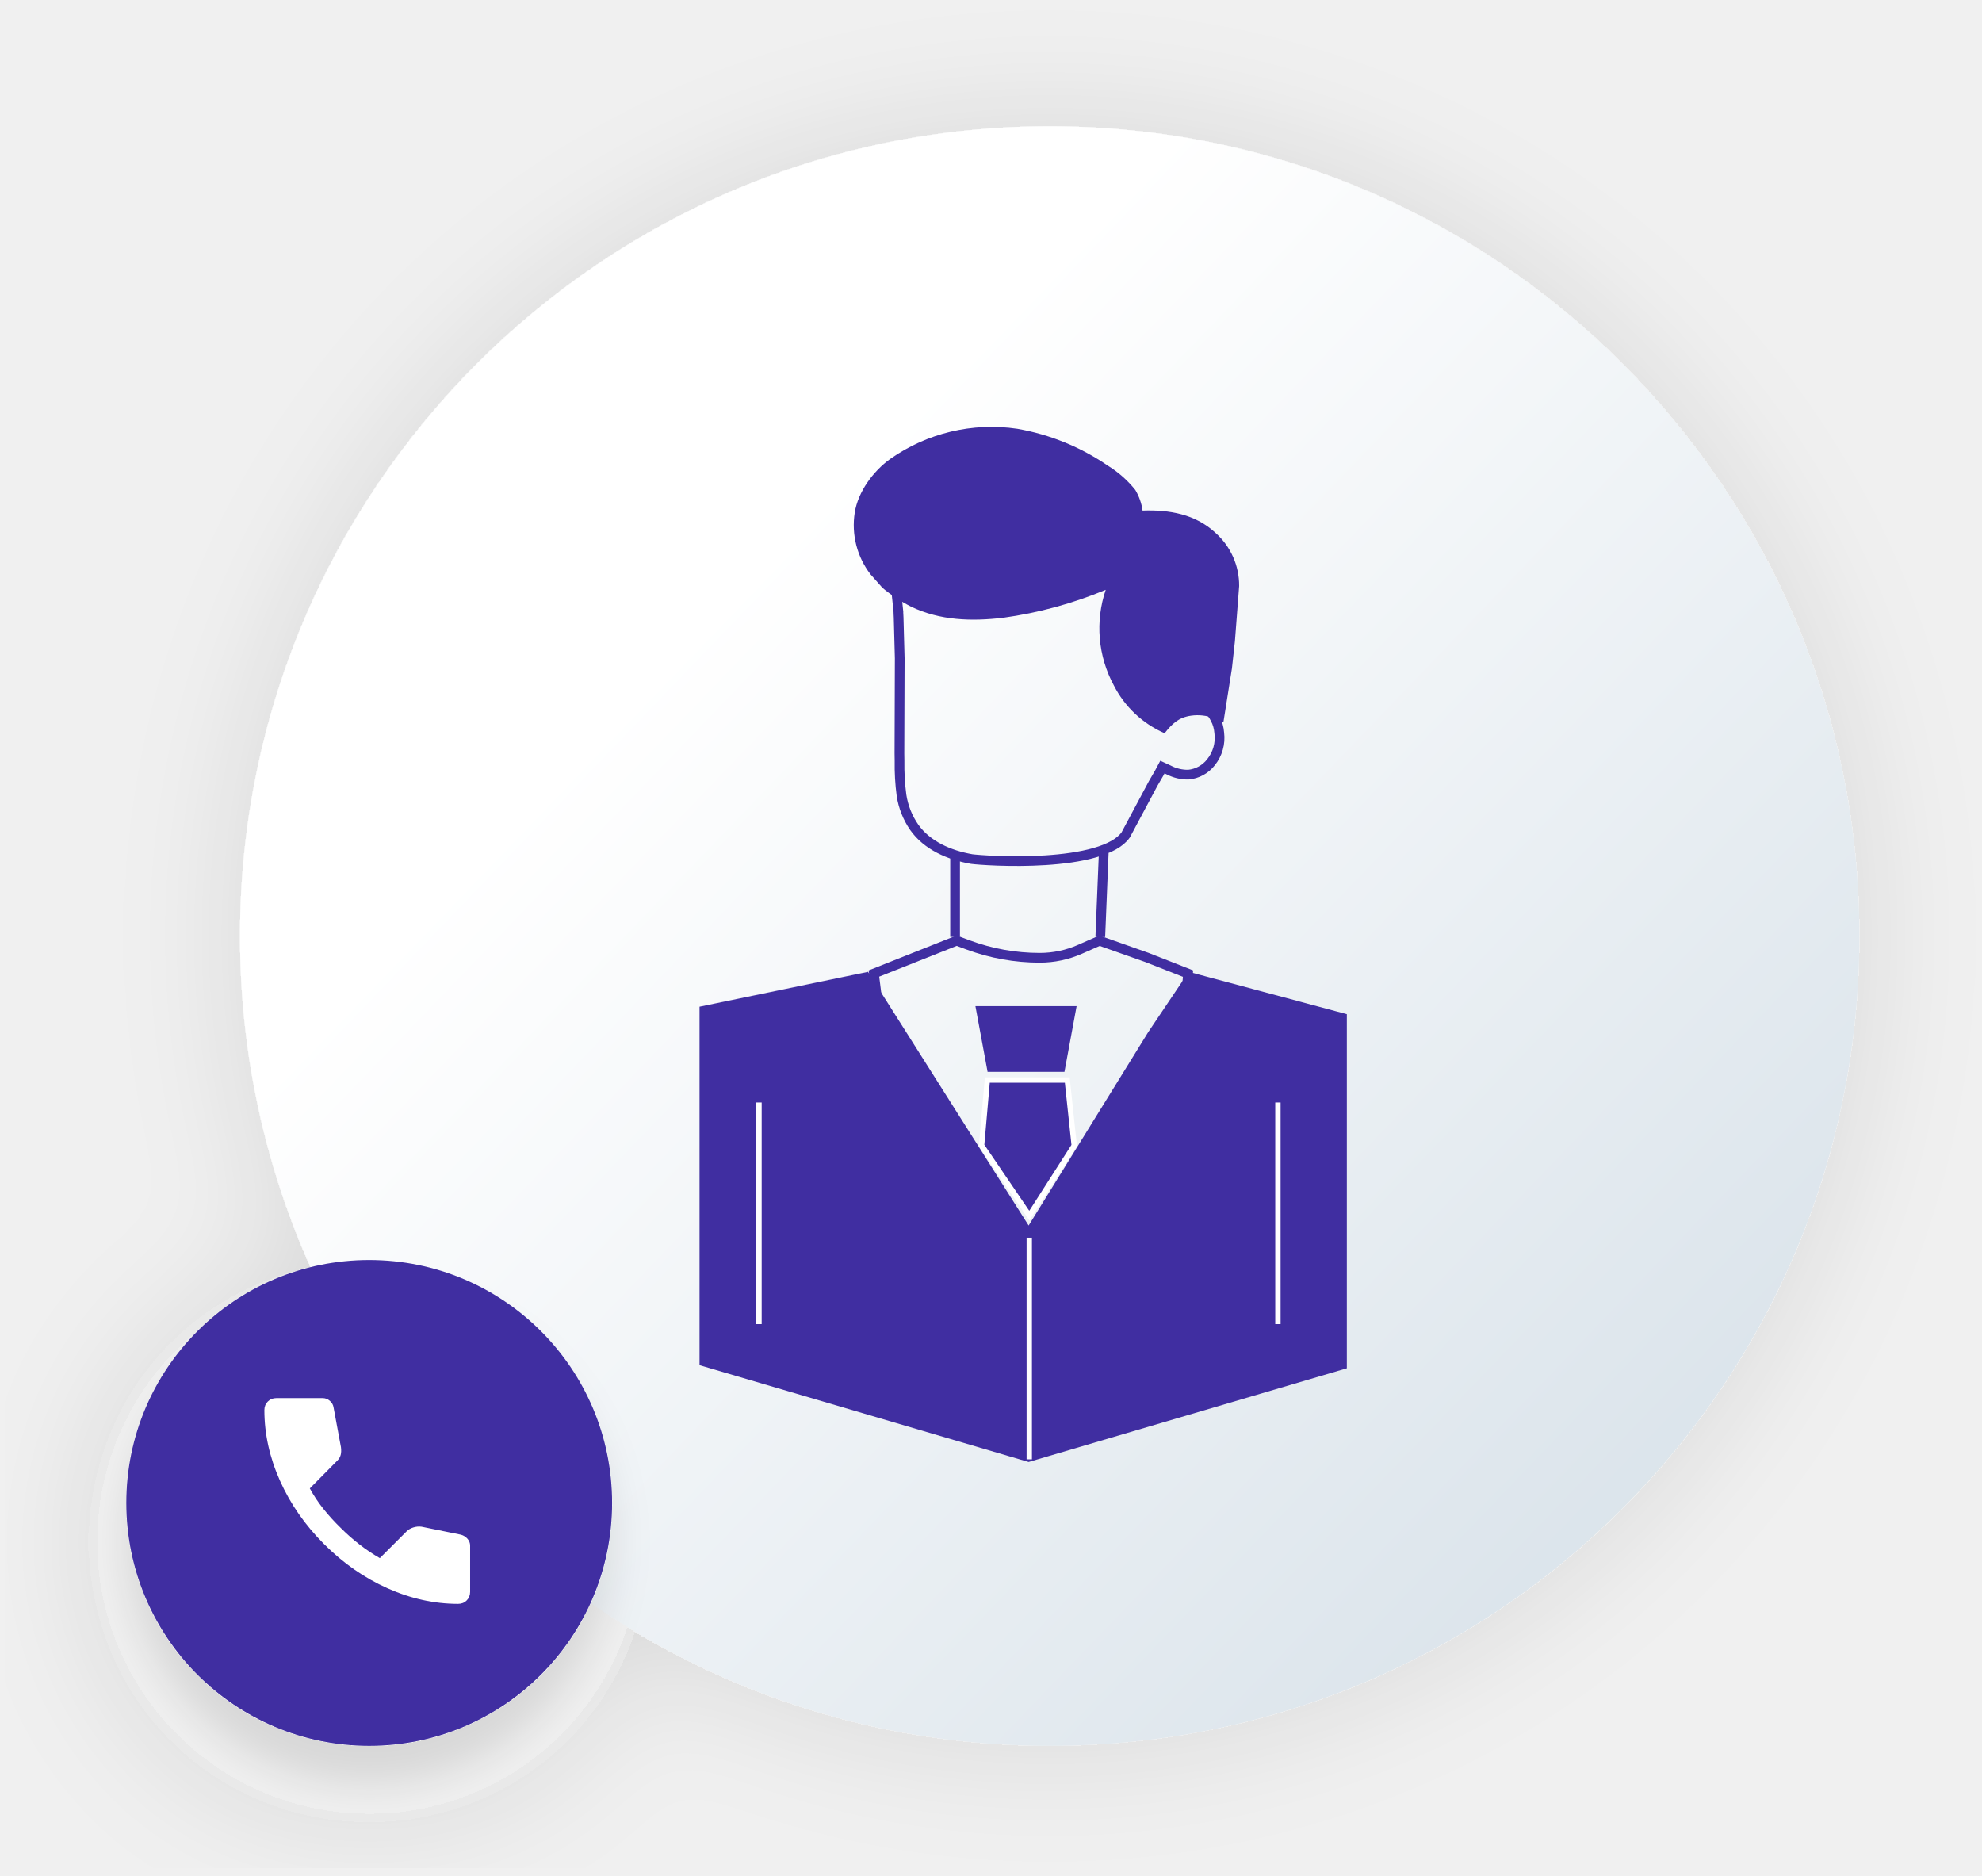
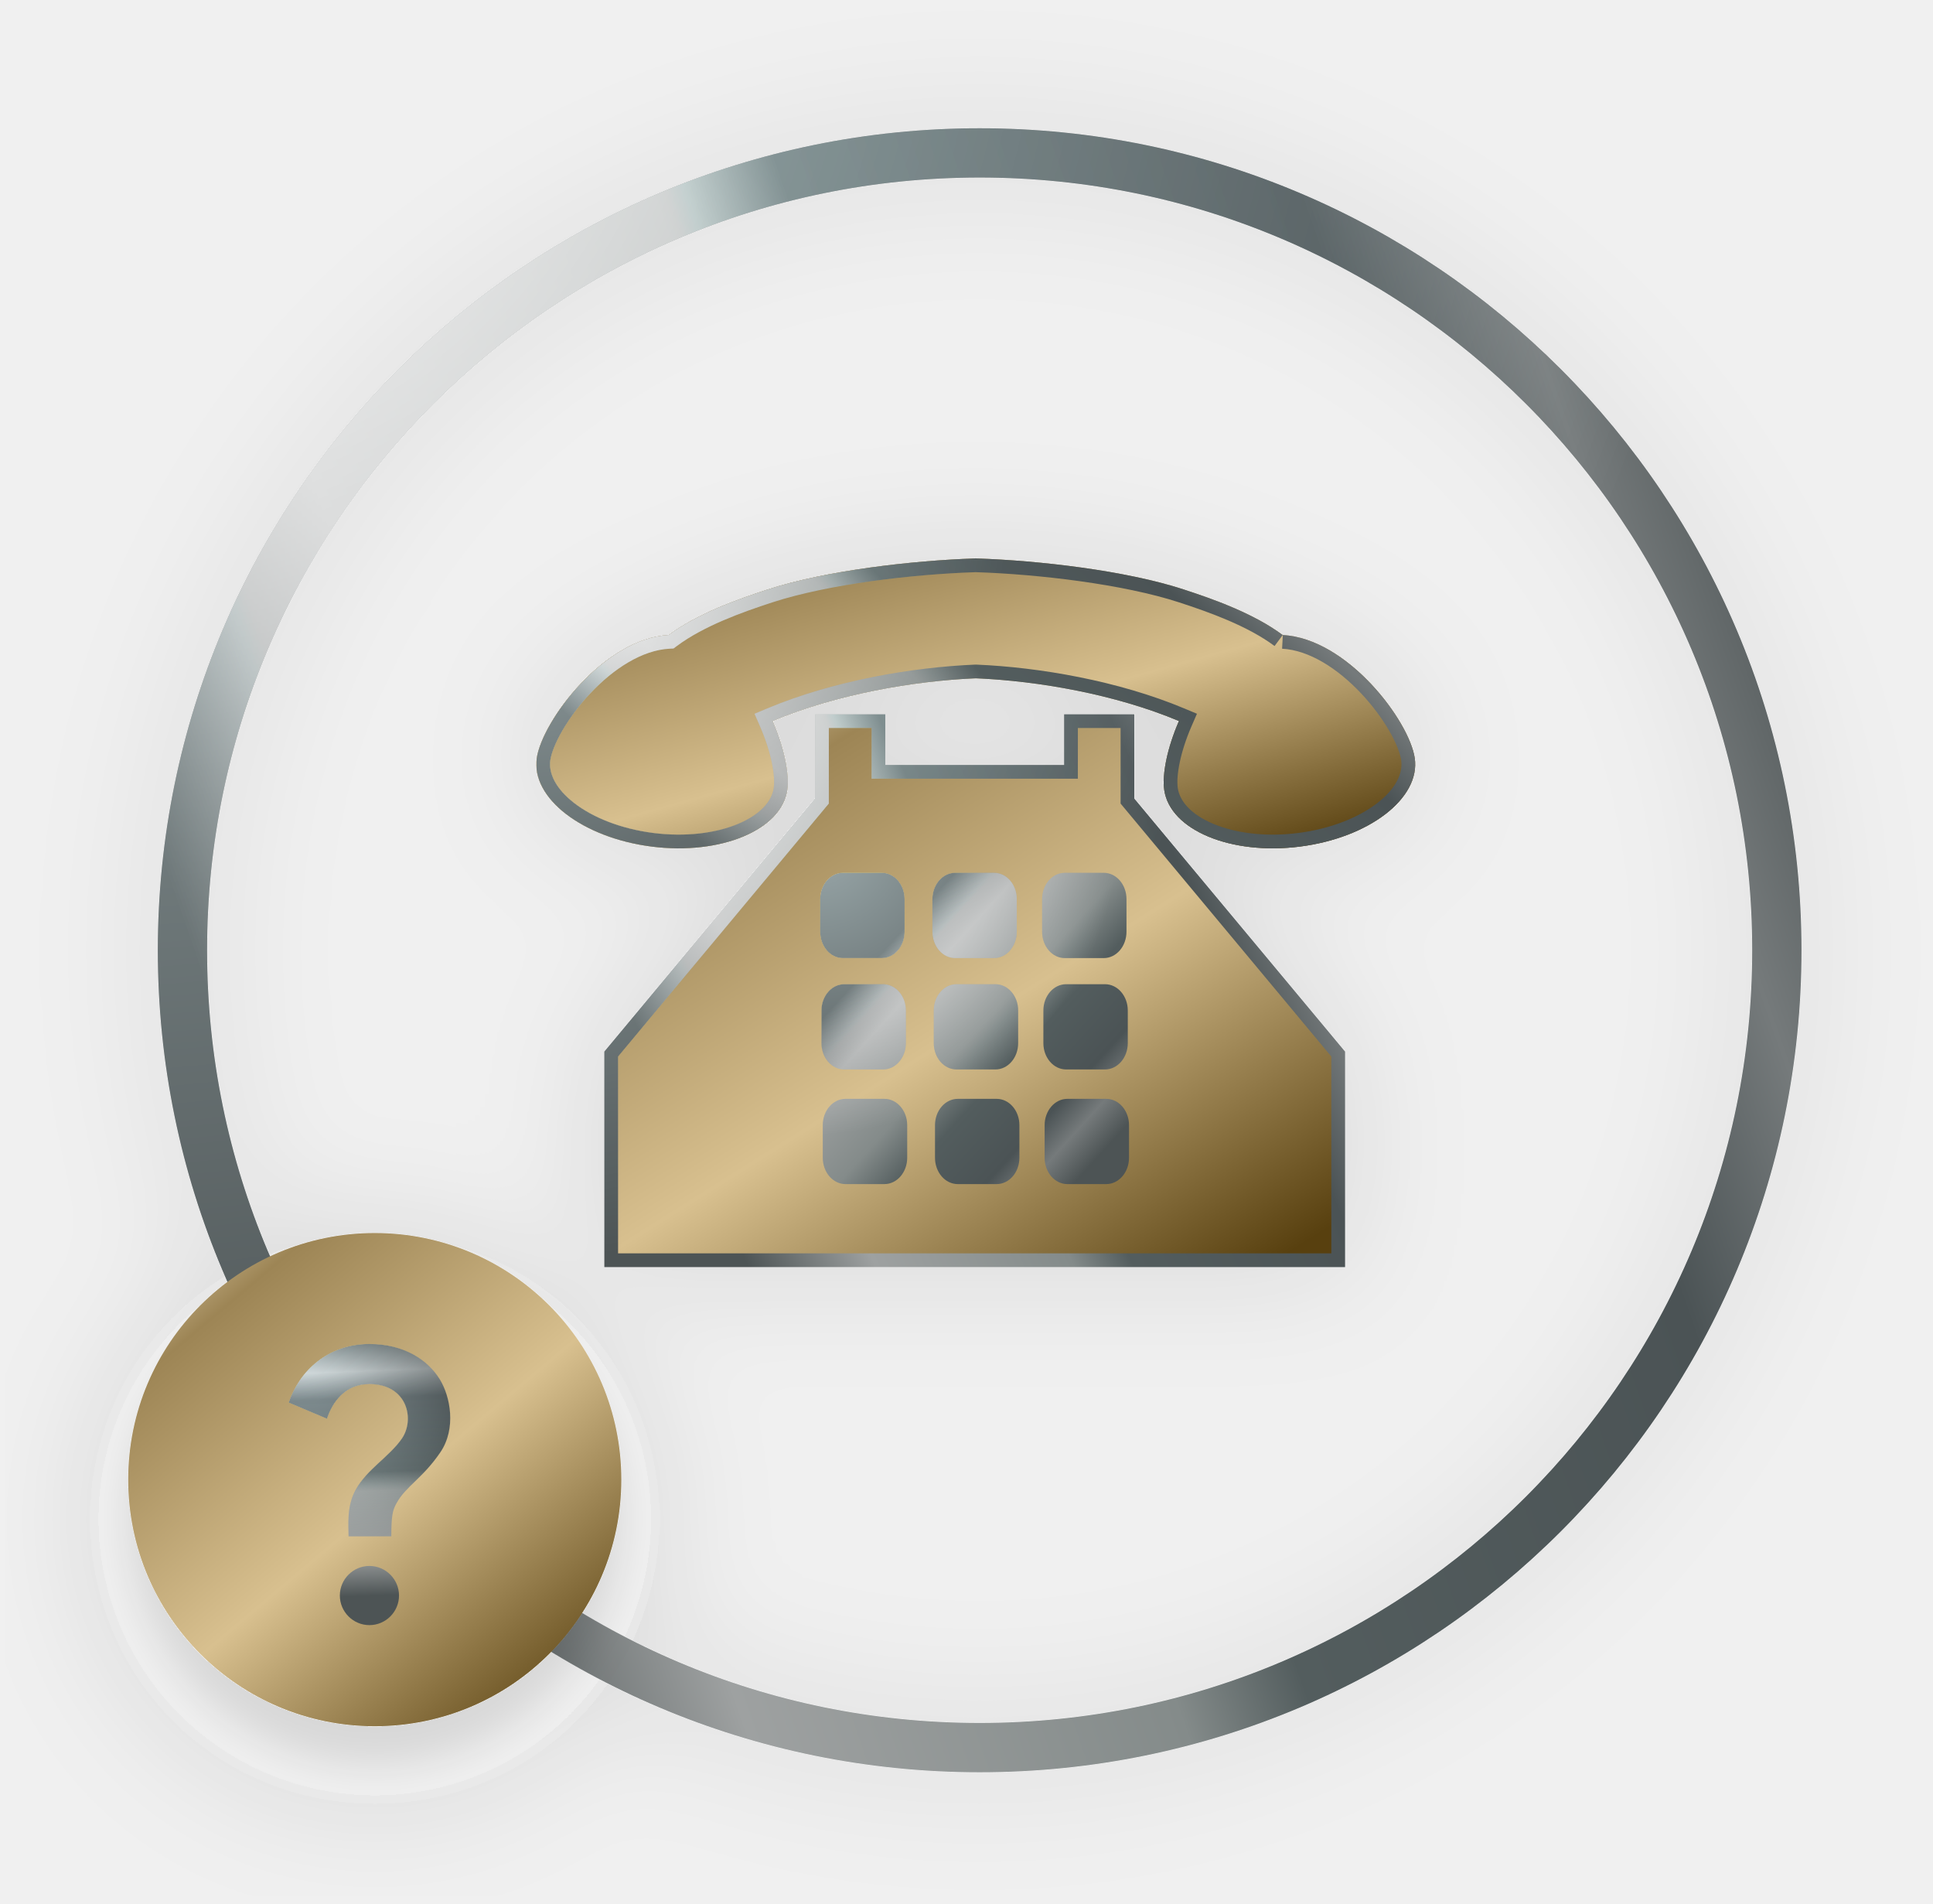
- <svg xmlns="http://www.w3.org/2000/svg" width="204" height="193" viewBox="0 0 204 193" fill="none">
-   <g filter="url(#filter0_d_1311_3767)">
-     <circle cx="108.039" cy="96.333" r="83.333" fill="url(#paint0_linear_1311_3767)" />
-     <g filter="url(#filter1_d_1311_3767)">
-       <circle cx="38" cy="154.672" r="25" fill="#402EA1" />
+ <svg xmlns="http://www.w3.org/2000/svg" width="196" height="193" viewBox="0 0 196 193" fill="none">
+   <g filter="url(#filter0_d_311_655)">
+     <circle cx="99.333" cy="96.333" r="80.833" stroke="url(#paint0_linear_311_655)" stroke-width="5" />
+     <circle cx="99.333" cy="96.333" r="80.833" stroke="url(#paint1_radial_311_655)" stroke-width="5" style="mix-blend-mode:overlay" />
+     <g filter="url(#filter1_d_311_655)">
+       <circle cx="38" cy="150" r="25" fill="url(#paint2_linear_311_655)" />
    </g>
-     <path d="M47.153 165.059C44.702 165.059 42.28 164.525 39.888 163.457C37.496 162.389 35.319 160.874 33.358 158.912C31.398 156.951 29.883 154.774 28.815 152.383C27.747 149.991 27.212 147.57 27.211 145.118C27.211 144.765 27.329 144.471 27.564 144.236C27.8 144 28.094 143.883 28.447 143.883H33.211C33.486 143.883 33.731 143.976 33.947 144.163C34.162 144.349 34.29 144.57 34.329 144.824L35.094 148.942C35.133 149.255 35.123 149.52 35.064 149.736C35.005 149.951 34.898 150.138 34.741 150.295L31.888 153.177C32.28 153.902 32.745 154.603 33.284 155.279C33.823 155.955 34.416 156.608 35.064 157.236C35.672 157.844 36.309 158.408 36.976 158.928C37.643 159.448 38.349 159.923 39.094 160.353L41.858 157.589C42.035 157.412 42.266 157.28 42.55 157.192C42.835 157.104 43.114 157.08 43.388 157.118L47.447 157.942C47.721 158.02 47.947 158.162 48.123 158.369C48.3 158.575 48.388 158.805 48.388 159.059V163.824C48.388 164.177 48.27 164.471 48.035 164.706C47.8 164.942 47.505 165.059 47.153 165.059Z" fill="white" />
-     <path d="M98.303 88.048V96.416M113.603 87.773L113.25 96.416" stroke="#402EA1" />
-     <path d="M111.15 97.7L113.169 96.811L118.059 98.539L122.279 100.197L120.157 127.925H93.436L89.95 100.189L98.464 96.809L99.632 97.243C101.996 98.121 104.497 98.57 107.018 98.57C108.441 98.57 109.848 98.274 111.15 97.7Z" stroke="#402EA1" />
-     <path d="M101.033 117.884L101.622 111.15H109.849L110.565 117.891L105.946 125.108L101.033 117.884Z" fill="#402EA1" stroke="white" stroke-width="0.55" />
-     <path d="M101.648 110.307L100.396 103.547H110.812L109.56 110.307H101.648Z" fill="#402EA1" />
-     <path d="M106.107 126.269L118.409 106.377L122.47 100.332L138.35 104.585V128.668V140.609L105.873 150.172L72.275 140.29V120.797V103.827L89.211 100.323L105.64 126.271L105.875 126.643L106.107 126.269Z" fill="#402EA1" stroke="#402EA1" stroke-width="0.55" />
-     <path d="M92.468 62.955L92.47 62.985L92.468 63.015C92.466 63.069 92.469 63.131 92.475 63.218C92.476 63.23 92.477 63.242 92.478 63.255C92.483 63.328 92.49 63.42 92.491 63.511L92.606 67.748L92.607 67.756L92.606 67.763L92.575 77.53L92.586 78.293L92.586 78.301L92.586 78.309C92.566 79.493 92.634 80.676 92.789 81.85C92.97 83.032 93.417 84.158 94.098 85.141C95.412 87.001 97.664 87.996 100.015 88.408C100.653 88.493 104.041 88.754 107.592 88.529C109.376 88.416 111.177 88.181 112.682 87.75C114.193 87.317 115.309 86.711 115.863 85.924L118.693 80.627L118.697 80.619L118.702 80.611L119.327 79.536L119.422 79.358L119.644 78.941L120.073 79.139L120.265 79.228L120.276 79.233L120.287 79.239C120.915 79.568 121.616 79.734 122.325 79.721C122.774 79.678 123.21 79.545 123.605 79.329C124.006 79.111 124.358 78.812 124.638 78.453L124.638 78.453L124.643 78.446C124.98 78.028 125.229 77.547 125.376 77.031C125.523 76.515 125.564 75.975 125.497 75.443L125.495 75.43L125.494 75.417C125.457 74.907 125.317 74.41 125.082 73.957L125.527 73.727L125.082 73.957C124.872 73.55 124.591 73.186 124.251 72.881L124.243 72.881L124.119 72.788C123.98 72.683 123.852 72.563 123.737 72.431C123.629 72.395 123.523 72.351 123.422 72.298L123.164 72.165L123.152 71.875L122.58 57.941L92.073 58.897C92.079 59.011 92.088 59.142 92.099 59.288C92.129 59.688 92.176 60.167 92.226 60.65C92.263 61.005 92.303 61.367 92.339 61.698C92.4 62.254 92.451 62.728 92.468 62.955Z" stroke="#402EA1" />
-     <path d="M127.105 66L127.541 60.31C127.549 59.277 127.336 58.255 126.916 57.311C126.497 56.367 125.88 55.524 125.108 54.838C123.032 52.902 120.351 52.447 117.598 52.541C117.497 51.788 117.241 51.064 116.847 50.413C116.06 49.433 115.112 48.594 114.043 47.933C111.241 46.008 108.056 44.709 104.706 44.125C100.103 43.445 95.415 44.56 91.612 47.241C89.877 48.488 88.311 50.609 87.974 52.757C87.8 53.87 87.854 55.008 88.133 56.1C88.413 57.192 88.911 58.215 89.599 59.108L90.835 60.503C91.74 61.255 92.727 61.903 93.776 62.435C96.761 63.868 100.005 63.958 103.233 63.579C106.867 63.078 110.421 62.111 113.807 60.7C113.262 62.309 113.054 64.014 113.198 65.707C113.342 67.4 113.834 69.044 114.643 70.538C115.762 72.735 117.61 74.474 119.87 75.459C120.633 74.493 121.299 73.834 122.594 73.651C123.4 73.537 124.222 73.632 124.981 73.928C125.274 74.106 125.59 74.244 125.92 74.338L126.799 68.781L127.105 66Z" fill="#402EA1" />
-     <path d="M105.938 127.375V150.186" stroke="white" stroke-width="0.55" />
-     <path d="M131.532 113.461V136.272" stroke="white" stroke-width="0.55" />
-     <path d="M78.12 113.461V136.272" stroke="white" stroke-width="0.55" />
+     <path d="M36.065 151.025C37.219 148.94 39.44 147.71 40.73 145.865C42.094 143.93 41.33 140.315 37.459 140.315C34.925 140.315 33.679 142.235 33.154 143.825L29.27 142.19C30.334 138.995 33.23 136.25 37.444 136.25C40.969 136.25 43.385 137.855 44.614 139.865C45.664 141.59 46.279 144.815 44.66 147.215C42.859 149.87 41.135 150.68 40.205 152.39C39.83 153.08 39.679 153.53 39.679 155.75H35.344C35.33 154.58 35.15 152.675 36.065 151.025ZM40.459 161.75C40.459 163.4 39.109 164.75 37.459 164.75C35.809 164.75 34.459 163.4 34.459 161.75C34.459 160.1 35.809 158.75 37.459 158.75C39.109 158.75 40.459 160.1 40.459 161.75Z" fill="url(#paint3_linear_311_655)" />
+     <path d="M36.065 151.025C37.219 148.94 39.44 147.71 40.73 145.865C42.094 143.93 41.33 140.315 37.459 140.315C34.925 140.315 33.679 142.235 33.154 143.825L29.27 142.19C30.334 138.995 33.23 136.25 37.444 136.25C40.969 136.25 43.385 137.855 44.614 139.865C45.664 141.59 46.279 144.815 44.66 147.215C42.859 149.87 41.135 150.68 40.205 152.39C39.83 153.08 39.679 153.53 39.679 155.75H35.344C35.33 154.58 35.15 152.675 36.065 151.025ZM40.459 161.75C40.459 163.4 39.109 164.75 37.459 164.75C35.809 164.75 34.459 163.4 34.459 161.75C34.459 160.1 35.809 158.75 37.459 158.75C39.109 158.75 40.459 160.1 40.459 161.75Z" fill="url(#paint4_radial_311_655)" style="mix-blend-mode:overlay" />
+     <g clip-path="url(#clip0_311_655)">
+       <mask id="path-4-inside-1_311_655" fill="white">
+         <path d="M130.07 64.372C127.123 62.18 123.069 60.745 120.02 59.749C114.133 57.826 105.307 56.816 99.045 56.613V56.602C99.01 56.602 98.971 56.607 98.937 56.607C98.901 56.607 98.861 56.602 98.827 56.602V56.613C92.564 56.816 83.737 57.826 77.852 59.749C74.809 60.745 70.746 62.18 67.799 64.372C61.247 64.716 54.976 73.069 54.422 76.861C53.835 80.917 59.04 84.928 66.063 85.827C73.078 86.72 79.241 84.154 79.834 80.1C80.069 78.478 79.524 75.793 78.35 73.099C84.817 70.392 92.652 69.031 98.94 68.77C105.223 69.031 113.061 70.392 119.525 73.099C118.353 75.796 117.808 78.482 118.044 80.1C118.638 84.155 124.799 86.72 131.814 85.827C138.843 84.928 144.042 80.917 143.455 76.861C142.903 73.069 136.628 64.714 130.074 64.372" />
+       </mask>
+       <path d="M130.07 64.372C127.123 62.18 123.069 60.745 120.02 59.749C114.133 57.826 105.307 56.816 99.045 56.613V56.602C99.01 56.602 98.971 56.607 98.937 56.607C98.901 56.607 98.861 56.602 98.827 56.602V56.613C92.564 56.816 83.737 57.826 77.852 59.749C74.809 60.745 70.746 62.18 67.799 64.372C61.247 64.716 54.976 73.069 54.422 76.861C53.835 80.917 59.04 84.928 66.063 85.827C73.078 86.72 79.241 84.154 79.834 80.1C80.069 78.478 79.524 75.793 78.35 73.099C84.817 70.392 92.652 69.031 98.94 68.77C105.223 69.031 113.061 70.392 119.525 73.099C118.353 75.796 117.808 78.482 118.044 80.1C118.638 84.155 124.799 86.72 131.814 85.827C138.843 84.928 144.042 80.917 143.455 76.861C142.903 73.069 136.628 64.714 130.074 64.372" fill="url(#paint5_linear_311_655)" />
+       <path d="M120.02 59.749L119.587 61.075L119.587 61.075L120.02 59.749ZM99.045 56.613H97.65V57.963L98.999 58.007L99.045 56.613ZM99.045 56.602H100.439V55.207H99.045V56.602ZM98.827 56.602V55.207H97.433V56.602H98.827ZM98.827 56.613L98.872 58.007L100.222 57.963V56.613H98.827ZM77.852 59.749L77.419 58.424L77.418 58.424L77.852 59.749ZM67.799 64.372L67.872 65.765L68.293 65.743L68.632 65.491L67.799 64.372ZM54.422 76.861L53.042 76.66L53.042 76.662L54.422 76.861ZM66.063 85.827L65.886 87.211L65.887 87.211L66.063 85.827ZM79.834 80.1L81.214 80.301L81.214 80.3L79.834 80.1ZM78.35 73.099L77.811 71.812L76.506 72.359L77.071 73.656L78.35 73.099ZM98.94 68.77L98.998 67.376L98.94 67.374L98.882 67.376L98.94 68.77ZM119.525 73.099L120.804 73.654L121.367 72.358L120.063 71.812L119.525 73.099ZM118.044 80.1L116.664 80.301L116.664 80.302L118.044 80.1ZM131.814 85.827L131.99 87.211L131.991 87.211L131.814 85.827ZM143.455 76.861L144.835 76.662L144.835 76.66L143.455 76.861ZM130.902 63.254C127.749 60.908 123.488 59.415 120.453 58.423L119.587 61.075C122.649 62.075 126.496 63.452 129.237 65.491L130.902 63.254ZM120.453 58.424C114.385 56.441 105.408 55.424 99.09 55.219L98.999 58.007C105.205 58.208 113.881 59.211 119.587 61.075L120.453 58.424ZM100.439 56.613V56.602H97.65V56.613H100.439ZM99.045 55.207C99 55.207 98.963 55.209 98.938 55.21C98.914 55.212 98.892 55.213 98.885 55.214C98.873 55.215 98.876 55.214 98.882 55.214C98.888 55.214 98.909 55.212 98.937 55.212V58.002C98.983 58.002 99.021 58 99.045 57.998C99.068 57.997 99.09 57.995 99.096 57.995C99.107 57.994 99.104 57.994 99.098 57.995C99.091 57.995 99.072 57.996 99.045 57.996V55.207ZM98.937 55.212C98.963 55.212 98.981 55.214 98.987 55.214C98.992 55.214 98.995 55.214 98.984 55.214C98.978 55.213 98.956 55.211 98.934 55.21C98.91 55.209 98.872 55.207 98.827 55.207V57.996C98.799 57.996 98.778 57.995 98.773 57.995C98.768 57.995 98.766 57.994 98.778 57.995C98.786 57.996 98.808 57.997 98.832 57.999C98.857 58 98.894 58.002 98.937 58.002V55.212ZM97.433 56.602V56.613H100.222V56.602H97.433ZM98.782 55.219C92.463 55.424 83.486 56.441 77.419 58.424L78.285 61.075C83.989 59.211 92.665 58.208 98.872 58.007L98.782 55.219ZM77.418 58.424C74.39 59.414 70.12 60.908 66.967 63.254L68.632 65.491C71.373 63.452 75.227 62.075 78.286 61.075L77.418 58.424ZM67.727 62.98C63.922 63.179 60.4 65.659 57.847 68.367C56.547 69.745 55.442 71.241 54.619 72.658C53.809 74.05 53.217 75.461 53.042 76.66L55.802 77.063C55.904 76.366 56.303 75.31 57.03 74.059C57.743 72.832 58.719 71.507 59.876 70.28C62.235 67.778 65.125 65.909 67.872 65.765L67.727 62.98ZM53.042 76.662C52.646 79.395 54.232 81.856 56.538 83.633C58.874 85.432 62.176 86.736 65.886 87.211L66.24 84.444C62.927 84.02 60.115 82.868 58.24 81.423C56.334 79.955 55.611 78.384 55.802 77.061L53.042 76.662ZM65.887 87.211C69.594 87.683 73.14 87.251 75.892 86.106C78.604 84.978 80.816 83.02 81.214 80.301L78.454 79.898C78.258 81.234 77.093 82.586 74.821 83.531C72.59 84.459 69.547 84.865 66.239 84.444L65.887 87.211ZM81.214 80.3C81.504 78.299 80.843 75.328 79.628 72.541L77.071 73.656C78.206 76.258 78.634 78.656 78.454 79.899L81.214 80.3ZM78.888 74.385C85.168 71.757 92.832 70.419 98.998 70.163L98.882 67.376C92.471 67.642 84.466 69.027 77.811 71.812L78.888 74.385ZM98.882 70.163C105.043 70.419 112.71 71.757 118.986 74.385L120.063 71.812C113.412 69.027 105.403 67.642 98.998 67.376L98.882 70.163ZM118.246 72.543C117.035 75.331 116.373 78.304 116.664 80.301L119.424 79.899C119.243 78.66 119.672 76.261 120.804 73.654L118.246 72.543ZM116.664 80.302C117.062 83.02 119.274 84.979 121.985 86.107C124.738 87.252 128.283 87.683 131.99 87.211L131.638 84.444C128.331 84.865 125.288 84.46 123.057 83.531C120.785 82.586 119.619 81.234 119.424 79.897L116.664 80.302ZM131.991 87.211C135.704 86.736 139.006 85.432 141.342 83.633C143.648 81.856 145.231 79.394 144.835 76.662L142.075 77.061C142.266 78.384 141.544 79.956 139.639 81.423C137.765 82.868 134.953 84.02 131.637 84.444L131.991 87.211ZM144.835 76.66C144.661 75.461 144.068 74.05 143.259 72.657C142.435 71.241 141.33 69.745 140.03 68.366C137.476 65.658 133.952 63.178 130.146 62.98L130.001 65.765C132.75 65.908 135.641 67.777 138.001 70.28C139.158 71.507 140.134 72.832 140.847 74.059C141.575 75.31 141.974 76.366 142.075 77.062L144.835 76.66Z" fill="url(#paint6_linear_311_655)" mask="url(#path-4-inside-1_311_655)" />
+       <path d="M120.02 59.749L119.587 61.075L119.587 61.075L120.02 59.749ZM99.045 56.613H97.65V57.963L98.999 58.007L99.045 56.613ZM99.045 56.602H100.439V55.207H99.045V56.602ZM98.827 56.602V55.207H97.433V56.602H98.827ZM98.827 56.613L98.872 58.007L100.222 57.963V56.613H98.827ZM77.852 59.749L77.419 58.424L77.418 58.424L77.852 59.749ZM67.799 64.372L67.872 65.765L68.293 65.743L68.632 65.491L67.799 64.372ZM54.422 76.861L53.042 76.66L53.042 76.662L54.422 76.861ZM66.063 85.827L65.886 87.211L65.887 87.211L66.063 85.827ZM79.834 80.1L81.214 80.301L81.214 80.3L79.834 80.1ZM78.35 73.099L77.811 71.812L76.506 72.359L77.071 73.656L78.35 73.099ZM98.94 68.77L98.998 67.376L98.94 67.374L98.882 67.376L98.94 68.77ZM119.525 73.099L120.804 73.654L121.367 72.358L120.063 71.812L119.525 73.099ZM118.044 80.1L116.664 80.301L116.664 80.302L118.044 80.1ZM131.814 85.827L131.99 87.211L131.991 87.211L131.814 85.827ZM143.455 76.861L144.835 76.662L144.835 76.66L143.455 76.861ZM130.902 63.254C127.749 60.908 123.488 59.415 120.453 58.423L119.587 61.075C122.649 62.075 126.496 63.452 129.237 65.491L130.902 63.254ZM120.453 58.424C114.385 56.441 105.408 55.424 99.09 55.219L98.999 58.007C105.205 58.208 113.881 59.211 119.587 61.075L120.453 58.424ZM100.439 56.613V56.602H97.65V56.613H100.439ZM99.045 55.207C99 55.207 98.963 55.209 98.938 55.21C98.914 55.212 98.892 55.213 98.885 55.214C98.873 55.215 98.876 55.214 98.882 55.214C98.888 55.214 98.909 55.212 98.937 55.212V58.002C98.983 58.002 99.021 58 99.045 57.998C99.068 57.997 99.09 57.995 99.096 57.995C99.107 57.994 99.104 57.994 99.098 57.995C99.091 57.995 99.072 57.996 99.045 57.996V55.207ZM98.937 55.212C98.963 55.212 98.981 55.214 98.987 55.214C98.992 55.214 98.995 55.214 98.984 55.214C98.978 55.213 98.956 55.211 98.934 55.21C98.91 55.209 98.872 55.207 98.827 55.207V57.996C98.799 57.996 98.778 57.995 98.773 57.995C98.768 57.995 98.766 57.994 98.778 57.995C98.786 57.996 98.808 57.997 98.832 57.999C98.857 58 98.894 58.002 98.937 58.002V55.212ZM97.433 56.602V56.613H100.222V56.602H97.433ZM98.782 55.219C92.463 55.424 83.486 56.441 77.419 58.424L78.285 61.075C83.989 59.211 92.665 58.208 98.872 58.007L98.782 55.219ZM77.418 58.424C74.39 59.414 70.12 60.908 66.967 63.254L68.632 65.491C71.373 63.452 75.227 62.075 78.286 61.075L77.418 58.424ZM67.727 62.98C63.922 63.179 60.4 65.659 57.847 68.367C56.547 69.745 55.442 71.241 54.619 72.658C53.809 74.05 53.217 75.461 53.042 76.66L55.802 77.063C55.904 76.366 56.303 75.31 57.03 74.059C57.743 72.832 58.719 71.507 59.876 70.28C62.235 67.778 65.125 65.909 67.872 65.765L67.727 62.98ZM53.042 76.662C52.646 79.395 54.232 81.856 56.538 83.633C58.874 85.432 62.176 86.736 65.886 87.211L66.24 84.444C62.927 84.02 60.115 82.868 58.24 81.423C56.334 79.955 55.611 78.384 55.802 77.061L53.042 76.662ZM65.887 87.211C69.594 87.683 73.14 87.251 75.892 86.106C78.604 84.978 80.816 83.02 81.214 80.301L78.454 79.898C78.258 81.234 77.093 82.586 74.821 83.531C72.59 84.459 69.547 84.865 66.239 84.444L65.887 87.211ZM81.214 80.3C81.504 78.299 80.843 75.328 79.628 72.541L77.071 73.656C78.206 76.258 78.634 78.656 78.454 79.899L81.214 80.3ZM78.888 74.385C85.168 71.757 92.832 70.419 98.998 70.163L98.882 67.376C92.471 67.642 84.466 69.027 77.811 71.812L78.888 74.385ZM98.882 70.163C105.043 70.419 112.71 71.757 118.986 74.385L120.063 71.812C113.412 69.027 105.403 67.642 98.998 67.376L98.882 70.163ZM118.246 72.543C117.035 75.331 116.373 78.304 116.664 80.301L119.424 79.899C119.243 78.66 119.672 76.261 120.804 73.654L118.246 72.543ZM116.664 80.302C117.062 83.02 119.274 84.979 121.985 86.107C124.738 87.252 128.283 87.683 131.99 87.211L131.638 84.444C128.331 84.865 125.288 84.46 123.057 83.531C120.785 82.586 119.619 81.234 119.424 79.897L116.664 80.302ZM131.991 87.211C135.704 86.736 139.006 85.432 141.342 83.633C143.648 81.856 145.231 79.394 144.835 76.662L142.075 77.061C142.266 78.384 141.544 79.956 139.639 81.423C137.765 82.868 134.953 84.02 131.637 84.444L131.991 87.211ZM144.835 76.66C144.661 75.461 144.068 74.05 143.259 72.657C142.435 71.241 141.33 69.745 140.03 68.366C137.476 65.658 133.952 63.178 130.146 62.98L130.001 65.765C132.75 65.908 135.641 67.777 138.001 70.28C139.158 71.507 140.134 72.832 140.847 74.059C141.575 75.31 141.974 76.366 142.075 77.062L144.835 76.66Z" fill="url(#paint7_radial_311_655)" style="mix-blend-mode:overlay" mask="url(#path-4-inside-1_311_655)" />
+       <path d="M114.321 80.958V81.211L114.483 81.405L135.689 106.857V127.758H61.973V106.857L83.181 81.405L83.343 81.211V80.958V73.109H89.069V77.549V78.246H89.766H107.896H108.594V77.549V73.109H114.321V80.958Z" fill="url(#paint8_linear_311_655)" />
+       <path d="M114.321 80.958V81.211L114.483 81.405L135.689 106.857V127.758H61.973V106.857L83.181 81.405L83.343 81.211V80.958V73.109H89.069V77.549V78.246H89.766H107.896H108.594V77.549V73.109H114.321V80.958Z" stroke="url(#paint9_linear_311_655)" stroke-width="1.395" />
+       <path d="M114.321 80.958V81.211L114.483 81.405L135.689 106.857V127.758H61.973V106.857L83.181 81.405L83.343 81.211V80.958V73.109H89.069V77.549V78.246H89.766H107.896H108.594V77.549V73.109H114.321V80.958Z" stroke="url(#paint10_radial_311_655)" stroke-width="1.395" style="mix-blend-mode:overlay" />
+       <path d="M91.723 94.451C91.723 95.933 90.685 97.128 89.416 97.128H85.468C84.195 97.128 83.164 95.934 83.164 94.451V91.149C83.164 89.676 84.196 88.482 85.468 88.482H89.416C90.687 88.482 91.723 89.676 91.723 91.149V94.451ZM103.1 94.451C103.1 95.933 102.068 97.128 100.799 97.128H96.851C95.578 97.128 94.544 95.934 94.544 94.451V91.149C94.544 89.676 95.579 88.482 96.851 88.482H100.799C102.068 88.482 103.1 89.676 103.1 91.149V94.451ZM114.222 94.451C114.222 95.933 113.189 97.128 111.919 97.128H107.97C106.696 97.128 105.666 95.934 105.666 94.451V91.149C105.666 89.676 106.696 88.482 107.97 88.482H111.919C113.189 88.482 114.222 89.676 114.222 91.149V94.451ZM91.854 105.748C91.854 107.225 90.816 108.417 89.55 108.417H85.599C84.326 108.417 83.294 107.225 83.294 105.748V102.44C83.294 100.971 84.326 99.776 85.599 99.776H89.55C90.818 99.776 91.854 100.971 91.854 102.44V105.748ZM103.238 105.748C103.238 107.225 102.206 108.417 100.936 108.417H96.985C95.712 108.417 94.681 107.225 94.681 105.748V102.44C94.681 100.971 95.713 99.776 96.985 99.776H100.936C102.206 99.776 103.238 100.971 103.238 102.44V105.748ZM114.354 105.748C114.354 107.225 113.32 108.417 112.05 108.417H108.101C106.828 108.417 105.795 107.225 105.795 105.748V102.44C105.795 100.971 106.828 99.776 108.101 99.776H112.05C113.32 99.776 114.354 100.971 114.354 102.44V105.748ZM91.987 117.369C91.987 118.843 90.949 120.039 89.678 120.039H85.73C84.457 120.039 83.426 118.843 83.426 117.369V114.064C83.426 112.593 84.458 111.398 85.73 111.398H89.678C90.949 111.398 91.987 112.593 91.987 114.064V117.369ZM103.364 117.369C103.364 118.843 102.333 120.039 101.063 120.039H97.112C95.838 120.039 94.806 118.843 94.806 117.369V114.064C94.806 112.593 95.838 111.398 97.112 111.398H101.063C102.333 111.398 103.364 112.593 103.364 114.064V117.369ZM114.479 117.369C114.479 118.843 113.444 120.039 112.175 120.039H108.227C106.951 120.039 105.923 118.843 105.923 117.369V114.064C105.923 112.593 106.951 111.398 108.227 111.398H112.175C113.444 111.398 114.479 112.593 114.479 114.064V117.369Z" fill="url(#paint11_linear_311_655)" />
+       <path d="M91.723 94.451C91.723 95.933 90.685 97.128 89.416 97.128H85.468C84.195 97.128 83.164 95.934 83.164 94.451V91.149C83.164 89.676 84.196 88.482 85.468 88.482H89.416C90.687 88.482 91.723 89.676 91.723 91.149V94.451ZM103.1 94.451C103.1 95.933 102.068 97.128 100.799 97.128H96.851C95.578 97.128 94.544 95.934 94.544 94.451V91.149C94.544 89.676 95.579 88.482 96.851 88.482H100.799C102.068 88.482 103.1 89.676 103.1 91.149V94.451ZM114.222 94.451C114.222 95.933 113.189 97.128 111.919 97.128H107.97C106.696 97.128 105.666 95.934 105.666 94.451V91.149C105.666 89.676 106.696 88.482 107.97 88.482H111.919C113.189 88.482 114.222 89.676 114.222 91.149V94.451ZM91.854 105.748C91.854 107.225 90.816 108.417 89.55 108.417H85.599C84.326 108.417 83.294 107.225 83.294 105.748V102.44C83.294 100.971 84.326 99.776 85.599 99.776H89.55C90.818 99.776 91.854 100.971 91.854 102.44V105.748ZM103.238 105.748C103.238 107.225 102.206 108.417 100.936 108.417H96.985C95.712 108.417 94.681 107.225 94.681 105.748V102.44C94.681 100.971 95.713 99.776 96.985 99.776H100.936C102.206 99.776 103.238 100.971 103.238 102.44V105.748ZM114.354 105.748C114.354 107.225 113.32 108.417 112.05 108.417H108.101C106.828 108.417 105.795 107.225 105.795 105.748V102.44C105.795 100.971 106.828 99.776 108.101 99.776H112.05C113.32 99.776 114.354 100.971 114.354 102.44V105.748ZM91.987 117.369C91.987 118.843 90.949 120.039 89.678 120.039H85.73C84.457 120.039 83.426 118.843 83.426 117.369V114.064C83.426 112.593 84.458 111.398 85.73 111.398H89.678C90.949 111.398 91.987 112.593 91.987 114.064V117.369ZM103.364 117.369C103.364 118.843 102.333 120.039 101.063 120.039H97.112C95.838 120.039 94.806 118.843 94.806 117.369V114.064C94.806 112.593 95.838 111.398 97.112 111.398H101.063C102.333 111.398 103.364 112.593 103.364 114.064V117.369ZM114.479 117.369C114.479 118.843 113.444 120.039 112.175 120.039H108.227C106.951 120.039 105.923 118.843 105.923 117.369V114.064C105.923 112.593 106.951 111.398 108.227 111.398H112.175C113.444 111.398 114.479 112.593 114.479 114.064V117.369Z" fill="url(#paint12_radial_311_655)" style="mix-blend-mode:overlay" />
+     </g>
  </g>
  <defs>
-     <filter id="filter0_d_1311_3767" x="0.5" y="0.5" width="203.372" height="191.672" filterUnits="userSpaceOnUse" color-interpolation-filters="sRGB">
+     <filter id="filter0_d_311_655" x="0.5" y="0.5" width="194.666" height="191.666" filterUnits="userSpaceOnUse" color-interpolation-filters="sRGB">
      <feFlood flood-opacity="0" result="BackgroundImageFix" />
      <feColorMatrix in="SourceAlpha" type="matrix" values="0 0 0 0 0 0 0 0 0 0 0 0 0 0 0 0 0 0 127 0" result="hardAlpha" />
      <feOffset />
      <feGaussianBlur stdDeviation="6.25" />
      <feComposite in2="hardAlpha" operator="out" />
      <feColorMatrix type="matrix" values="0 0 0 0 0 0 0 0 0 0 0 0 0 0 0 0 0 0 0.1 0" />
-       <feBlend mode="normal" in2="BackgroundImageFix" result="effect1_dropShadow_1311_3767" />
-       <feBlend mode="normal" in="SourceGraphic" in2="effect1_dropShadow_1311_3767" result="shape" />
+       <feBlend mode="normal" in2="BackgroundImageFix" result="effect1_dropShadow_311_655" />
+       <feBlend mode="normal" in="SourceGraphic" in2="effect1_dropShadow_311_655" result="shape" />
    </filter>
-     <filter id="filter1_d_1311_3767" x="9" y="129.672" width="58" height="58" filterUnits="userSpaceOnUse" color-interpolation-filters="sRGB">
+     <filter id="filter1_d_311_655" x="9" y="125" width="58" height="58" filterUnits="userSpaceOnUse" color-interpolation-filters="sRGB">
      <feFlood flood-opacity="0" result="BackgroundImageFix" />
      <feColorMatrix in="SourceAlpha" type="matrix" values="0 0 0 0 0 0 0 0 0 0 0 0 0 0 0 0 0 0 127 0" result="hardAlpha" />
      <feOffset dy="4" />
      <feGaussianBlur stdDeviation="2" />
      <feComposite in2="hardAlpha" operator="out" />
      <feColorMatrix type="matrix" values="0 0 0 0 0 0 0 0 0 0 0 0 0 0 0 0 0 0 0.1 0" />
-       <feBlend mode="normal" in2="BackgroundImageFix" result="effect1_dropShadow_1311_3767" />
-       <feBlend mode="normal" in="SourceGraphic" in2="effect1_dropShadow_1311_3767" result="shape" />
+       <feBlend mode="normal" in2="BackgroundImageFix" result="effect1_dropShadow_311_655" />
+       <feBlend mode="normal" in="SourceGraphic" in2="effect1_dropShadow_311_655" result="shape" />
    </filter>
-     <linearGradient id="paint0_linear_1311_3767" x1="68.307" y1="-59.924" x2="288.62" y2="151.69" gradientUnits="userSpaceOnUse">
-       <stop offset="0.29" stop-color="white" />
-       <stop offset="0.973" stop-color="#C7D5E0" />
+     <linearGradient id="paint0_linear_311_655" x1="16" y1="123.424" x2="186.007" y2="64.556" gradientUnits="userSpaceOnUse">
+       <stop offset="0.068" stop-color="#4D5455" />
+       <stop offset="0.219" stop-color="#9EA1A1" />
+       <stop offset="0.453" stop-color="#848B8A" />
+       <stop offset="0.524" stop-color="#535D5E" />
+       <stop offset="0.797" stop-color="#4B5355" />
+       <stop offset="0.896" stop-color="#757A7B" />
+       <stop offset="1" stop-color="#4D5455" />
    </linearGradient>
+     <radialGradient id="paint1_radial_311_655" cx="0" cy="0" r="1" gradientUnits="userSpaceOnUse" gradientTransform="translate(16 -1.42874) rotate(60.1911) scale(153.733 162.363)">
+       <stop stop-color="white" />
+       <stop offset="1" stop-color="white" stop-opacity="0" />
+     </radialGradient>
+     <linearGradient id="paint2_linear_311_655" x1="13" y1="121.236" x2="58.071" y2="174.671" gradientUnits="userSpaceOnUse">
+       <stop stop-color="#FFF2D6" />
+       <stop offset="0.213" stop-color="#9D8555" />
+       <stop offset="0.578" stop-color="#D8C08F" />
+       <stop offset="1" stop-color="#58400F" />
+     </linearGradient>
+     <linearGradient id="paint3_linear_311_655" x1="54.5" y1="163" x2="53.446" y2="135.504" gradientUnits="userSpaceOnUse">
+       <stop offset="0.068" stop-color="#4D5455" />
+       <stop offset="0.219" stop-color="#9EA1A1" />
+       <stop offset="0.453" stop-color="#848B8A" />
+       <stop offset="0.524" stop-color="#535D5E" />
+       <stop offset="0.797" stop-color="#4B5355" />
+       <stop offset="0.896" stop-color="#757A7B" />
+       <stop offset="1" stop-color="#4D5455" />
+     </linearGradient>
+     <radialGradient id="paint4_radial_311_655" cx="0" cy="0" r="1" gradientUnits="userSpaceOnUse" gradientTransform="translate(29.2695 133.783) rotate(71.7708) scale(24.0153 17.4712)">
+       <stop stop-color="white" />
+       <stop offset="1" stop-color="white" stop-opacity="0" />
+     </radialGradient>
+     <linearGradient id="paint5_linear_311_655" x1="54.377" y1="54.388" x2="68.267" y2="104.302" gradientUnits="userSpaceOnUse">
+       <stop stop-color="#FFF2D6" />
+       <stop offset="0.213" stop-color="#9D8555" />
+       <stop offset="0.578" stop-color="#D8C08F" />
+       <stop offset="1" stop-color="#58400F" />
+     </linearGradient>
+     <linearGradient id="paint6_linear_311_655" x1="54.377" y1="76.082" x2="102.821" y2="25.237" gradientUnits="userSpaceOnUse">
+       <stop offset="0.068" stop-color="#4D5455" />
+       <stop offset="0.219" stop-color="#9EA1A1" />
+       <stop offset="0.453" stop-color="#848B8A" />
+       <stop offset="0.524" stop-color="#535D5E" />
+       <stop offset="0.797" stop-color="#4B5355" />
+       <stop offset="0.896" stop-color="#757A7B" />
+       <stop offset="1" stop-color="#4D5455" />
+     </linearGradient>
+     <radialGradient id="paint7_radial_311_655" cx="0" cy="0" r="1" gradientUnits="userSpaceOnUse" gradientTransform="translate(54.377 54.0561) rotate(29.9357) scale(47.1575 49.9334)">
+       <stop stop-color="white" />
+       <stop offset="1" stop-color="white" stop-opacity="0" />
+     </radialGradient>
+     <linearGradient id="paint8_linear_311_655" x1="61.275" y1="68.193" x2="107.484" y2="141.616" gradientUnits="userSpaceOnUse">
+       <stop stop-color="#FFF2D6" />
+       <stop offset="0.213" stop-color="#9D8555" />
+       <stop offset="0.578" stop-color="#D8C08F" />
+       <stop offset="1" stop-color="#58400F" />
+     </linearGradient>
+     <linearGradient id="paint9_linear_311_655" x1="61.275" y1="109.543" x2="131.873" y2="76.78" gradientUnits="userSpaceOnUse">
+       <stop offset="0.068" stop-color="#4D5455" />
+       <stop offset="0.219" stop-color="#9EA1A1" />
+       <stop offset="0.453" stop-color="#848B8A" />
+       <stop offset="0.524" stop-color="#535D5E" />
+       <stop offset="0.797" stop-color="#4B5355" />
+       <stop offset="0.896" stop-color="#757A7B" />
+       <stop offset="1" stop-color="#4D5455" />
+     </linearGradient>
+     <radialGradient id="paint10_radial_311_655" cx="0" cy="0" r="1" gradientUnits="userSpaceOnUse" gradientTransform="translate(61.2754 67.5603) rotate(52.4818) scale(56.5514 66.8861)">
+       <stop stop-color="white" />
+       <stop offset="1" stop-color="white" stop-opacity="0" />
+     </radialGradient>
+     <linearGradient id="paint11_linear_311_655" x1="87" y1="96" x2="110.895" y2="117.762" gradientUnits="userSpaceOnUse">
+       <stop offset="0.068" stop-color="#4D5455" />
+       <stop offset="0.219" stop-color="#9EA1A1" />
+       <stop offset="0.453" stop-color="#848B8A" />
+       <stop offset="0.599" stop-color="#535D5E" />
+       <stop offset="0.797" stop-color="#4B5355" />
+       <stop offset="0.896" stop-color="#757A7B" />
+       <stop offset="1" stop-color="#4D5455" />
+     </linearGradient>
+     <radialGradient id="paint12_radial_311_655" cx="0" cy="0" r="1" gradientUnits="userSpaceOnUse" gradientTransform="translate(83.1641 85.7505) rotate(60.3804) scale(29.0526 30.5639)">
+       <stop stop-color="white" />
+       <stop offset="1" stop-color="white" stop-opacity="0" />
+     </radialGradient>
+     <clipPath id="clip0_311_655">
+       <rect width="89.256" height="89.256" fill="white" transform="translate(54.373 50.3711)" />
+     </clipPath>
  </defs>
</svg>
